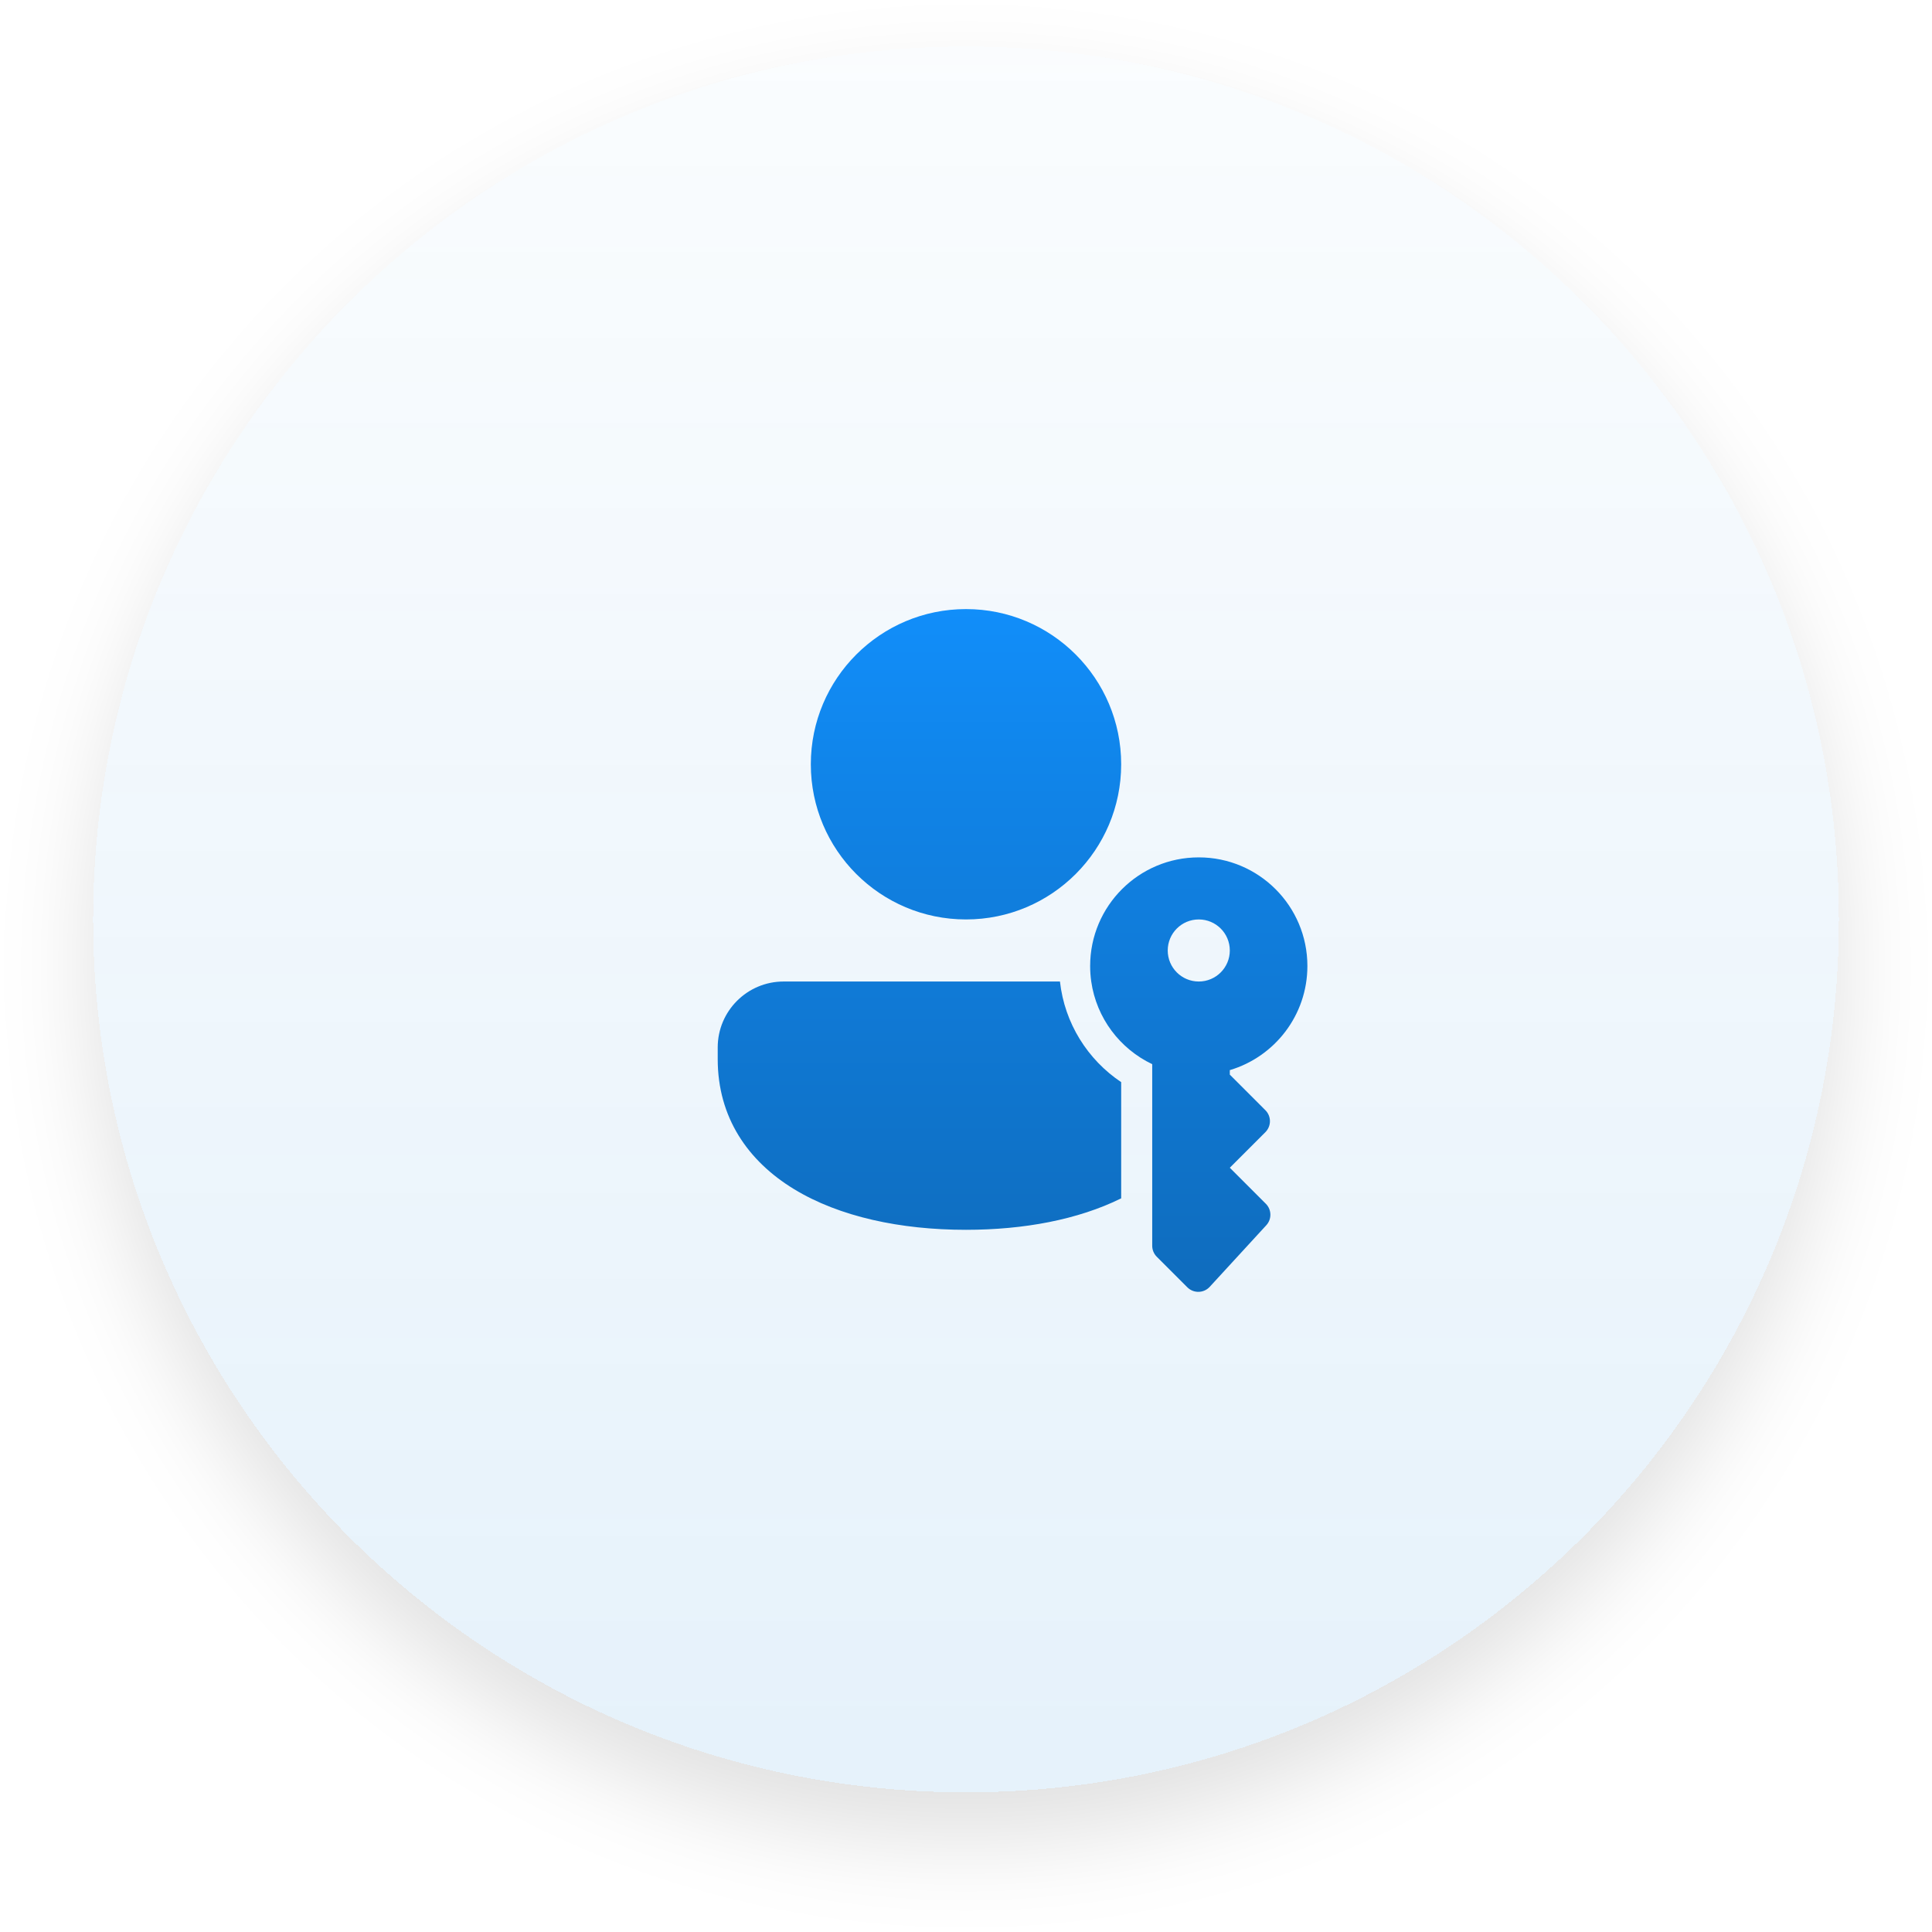
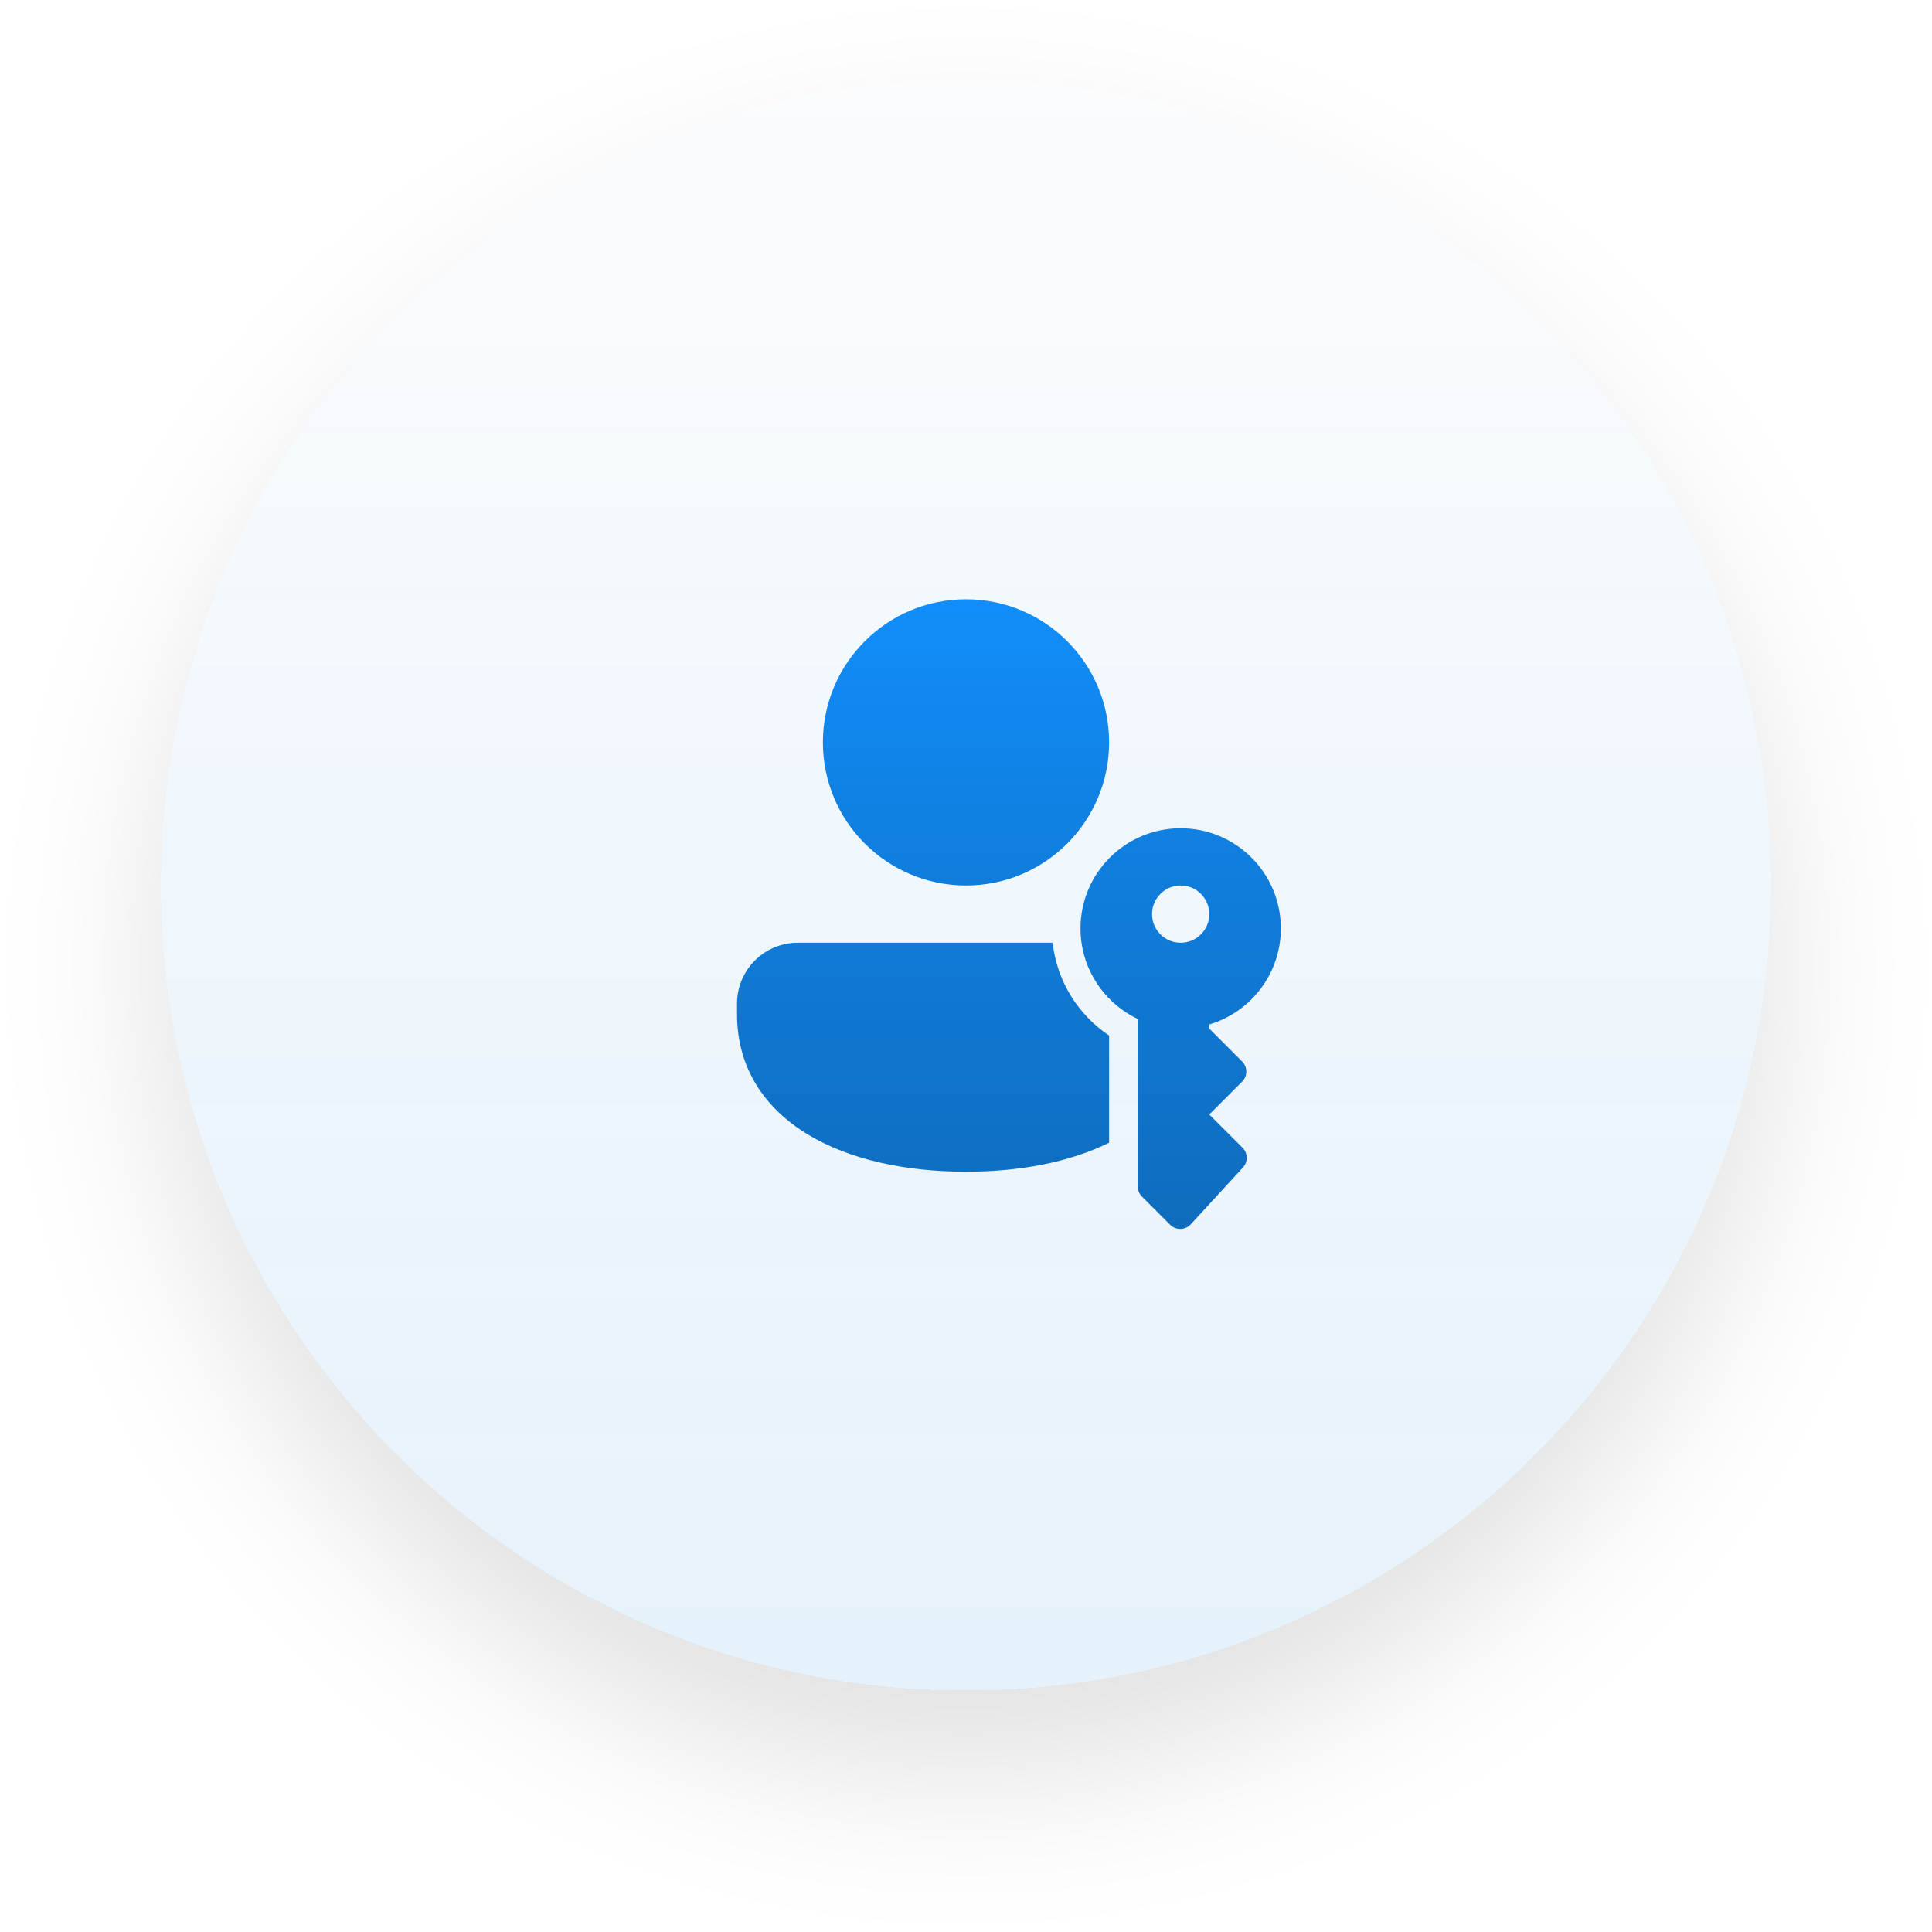
- <svg xmlns="http://www.w3.org/2000/svg" width="166" height="166" viewBox="0 0 166 166" fill="none">
+ <svg xmlns="http://www.w3.org/2000/svg" width="96" height="96" viewBox="0 0 96 96" fill="none">
  <g filter="url(#filter0_d_1310_11)">
-     <circle cx="83" cy="79" r="75" fill="url(#paint0_linear_1310_11)" shape-rendering="crispEdges" />
+     <circle cx="48" cy="44" r="40" fill="url(#paint0_linear_1310_11)" shape-rendering="crispEdges" />
  </g>
-   <path d="M83 52.333C75.636 52.333 69.667 58.303 69.667 65.667C69.667 73.03 75.636 79 83 79C90.364 79 96.333 73.03 96.333 65.667C96.333 58.303 90.364 52.333 83 52.333ZM67.333 84.333C64.204 84.333 61.667 86.868 61.667 89.999L61.667 91C61.667 96.007 64.255 99.756 68.227 102.174C72.132 104.551 77.381 105.667 83 105.667C87.954 105.667 92.621 104.799 96.333 102.964V92.979C93.469 91.061 91.472 87.939 91.073 84.333H67.333ZM93.761 84.333C93.699 83.898 93.667 83.453 93.667 83C93.667 77.845 97.845 73.667 103 73.667C108.155 73.667 112.333 77.845 112.333 83C112.333 87.228 109.522 90.799 105.667 91.947V92.333L108.724 95.391C109.245 95.911 109.245 96.755 108.724 97.276L105.667 100.333L108.763 103.43C109.268 103.935 109.285 104.748 108.802 105.274L103.941 110.566C103.428 111.124 102.553 111.143 102.016 110.606L99.391 107.981C99.14 107.73 99 107.391 99 107.038V91.435C96.23 90.119 94.211 87.479 93.761 84.333ZM105.667 81.667C105.667 80.194 104.473 79 103 79C101.527 79 100.333 80.194 100.333 81.667C100.333 83.139 101.527 84.333 103 84.333C104.473 84.333 105.667 83.139 105.667 81.667Z" fill="url(#paint1_linear_1310_11)" />
+   <path d="M48 29.778C44.073 29.778 40.889 32.962 40.889 36.889C40.889 40.816 44.073 44 48 44C51.927 44 55.111 40.816 55.111 36.889C55.111 32.962 51.927 29.778 48 29.778ZM39.644 46.844C37.976 46.844 36.622 48.197 36.622 49.866L36.622 50.4C36.622 53.071 38.003 55.07 40.121 56.359C42.204 57.627 45.003 58.222 48 58.222C50.642 58.222 53.132 57.76 55.111 56.781V51.455C53.583 50.433 52.518 48.768 52.306 46.844H39.644ZM53.739 46.844C53.706 46.612 53.689 46.375 53.689 46.133C53.689 43.384 55.917 41.156 58.667 41.156C61.416 41.156 63.644 43.384 63.644 46.133C63.644 48.388 62.145 50.293 60.089 50.905V51.111L61.719 52.742C61.997 53.019 61.997 53.47 61.719 53.747L60.089 55.378L61.74 57.029C62.01 57.299 62.019 57.733 61.761 58.013L59.169 60.835C58.895 61.133 58.428 61.143 58.142 60.857L56.742 59.456C56.608 59.323 56.533 59.142 56.533 58.953V50.632C55.056 49.93 53.979 48.522 53.739 46.844ZM60.089 45.422C60.089 44.637 59.452 44 58.667 44C57.881 44 57.244 44.637 57.244 45.422C57.244 46.208 57.881 46.844 58.667 46.844C59.452 46.844 60.089 46.208 60.089 45.422Z" fill="url(#paint1_linear_1310_11)" />
  <defs>
-     <filter id="filter0_d_1310_11" x="0" y="0" width="166" height="166" filterUnits="userSpaceOnUse" color-interpolation-filters="sRGB">
+     <filter id="filter0_d_1310_11" x="0" y="0" width="96" height="96" filterUnits="userSpaceOnUse" color-interpolation-filters="sRGB">
      <feFlood flood-opacity="0" result="BackgroundImageFix" />
      <feColorMatrix in="SourceAlpha" type="matrix" values="0 0 0 0 0 0 0 0 0 0 0 0 0 0 0 0 0 0 127 0" result="hardAlpha" />
      <feOffset dy="4" />
      <feGaussianBlur stdDeviation="4" />
      <feComposite in2="hardAlpha" operator="out" />
      <feColorMatrix type="matrix" values="0 0 0 0 0 0 0 0 0 0 0 0 0 0 0 0 0 0 0.12 0" />
      <feBlend mode="normal" in2="BackgroundImageFix" result="effect1_dropShadow_1310_11" />
      <feBlend mode="normal" in="SourceGraphic" in2="effect1_dropShadow_1310_11" result="shape" />
    </filter>
-     <linearGradient id="paint0_linear_1310_11" x1="83" y1="4" x2="83" y2="154" gradientUnits="userSpaceOnUse">
+     <linearGradient id="paint0_linear_1310_11" x1="48" y1="4" x2="48" y2="84" gradientUnits="userSpaceOnUse">
      <stop stop-color="#0078D4" stop-opacity="0.02" />
      <stop offset="1" stop-color="#0078D4" stop-opacity="0.1" />
    </linearGradient>
-     <linearGradient id="paint1_linear_1310_11" x1="87" y1="52.333" x2="87" y2="110.997" gradientUnits="userSpaceOnUse">
+     <linearGradient id="paint1_linear_1310_11" x1="50.133" y1="29.778" x2="50.133" y2="61.065" gradientUnits="userSpaceOnUse">
      <stop stop-color="#118EFA" />
      <stop offset="0.33" stop-color="#1081E3" />
      <stop offset="1" stop-color="#0F6CBD" />
    </linearGradient>
  </defs>
</svg>
